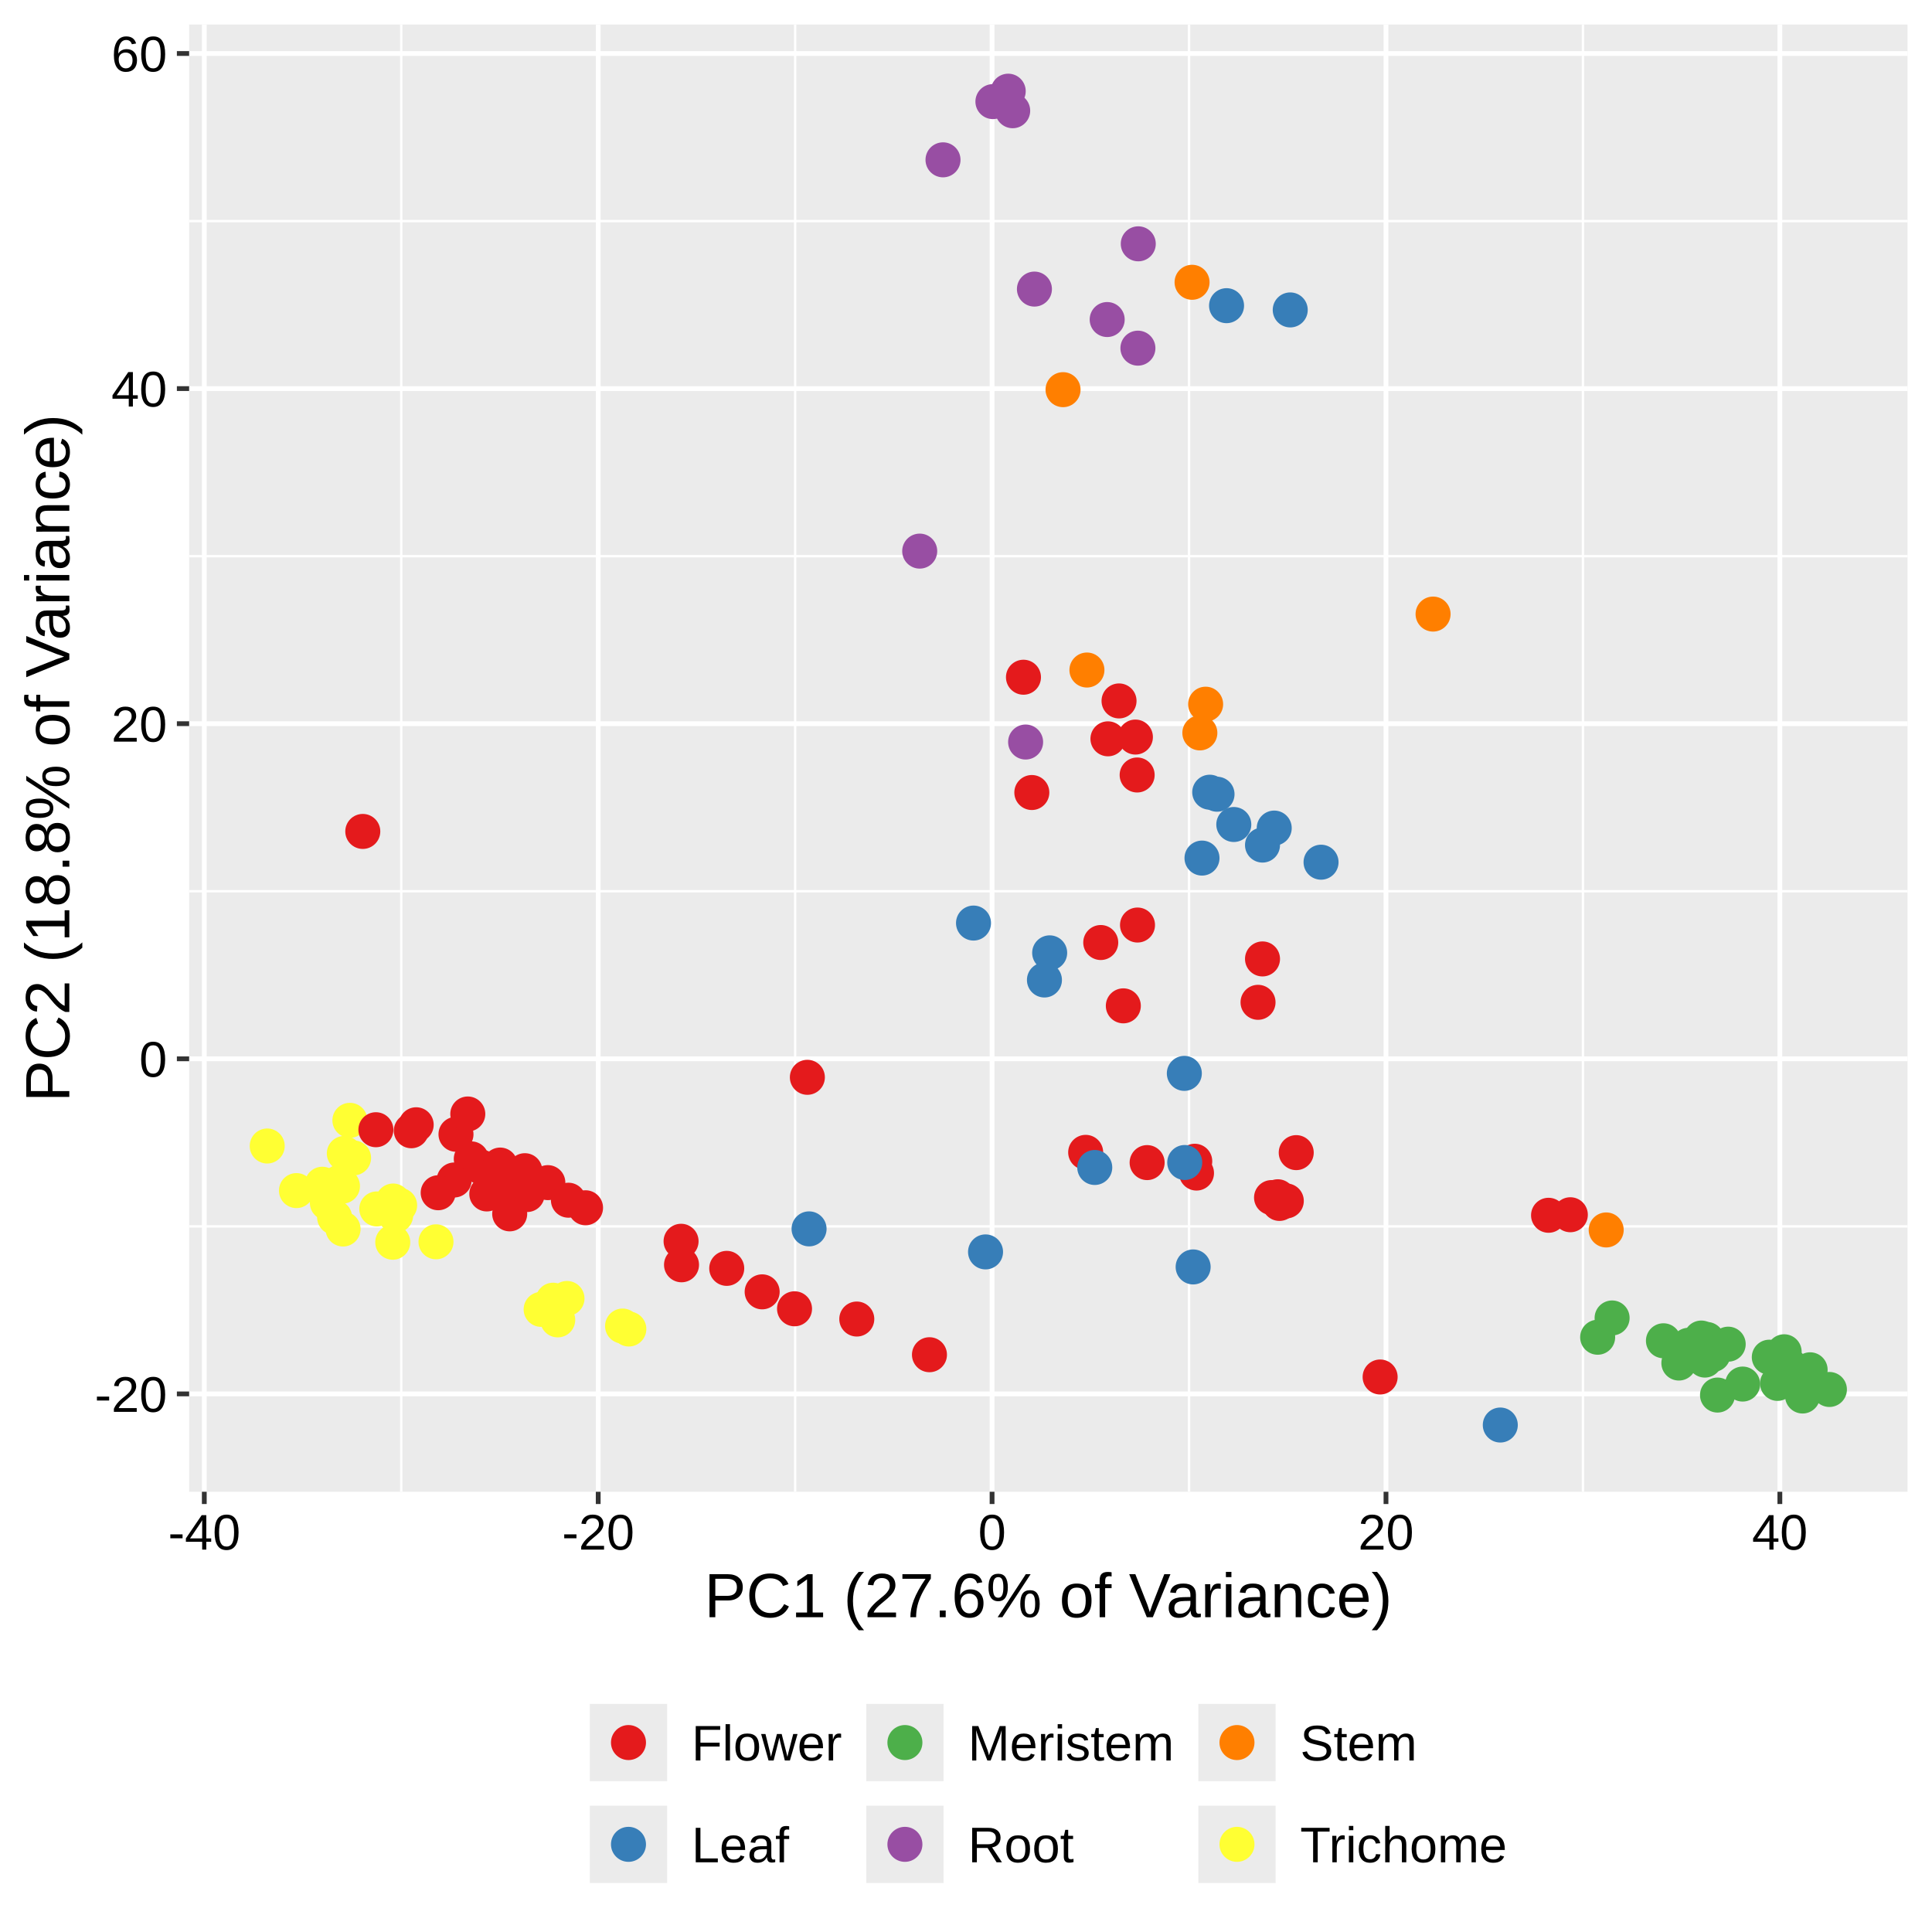
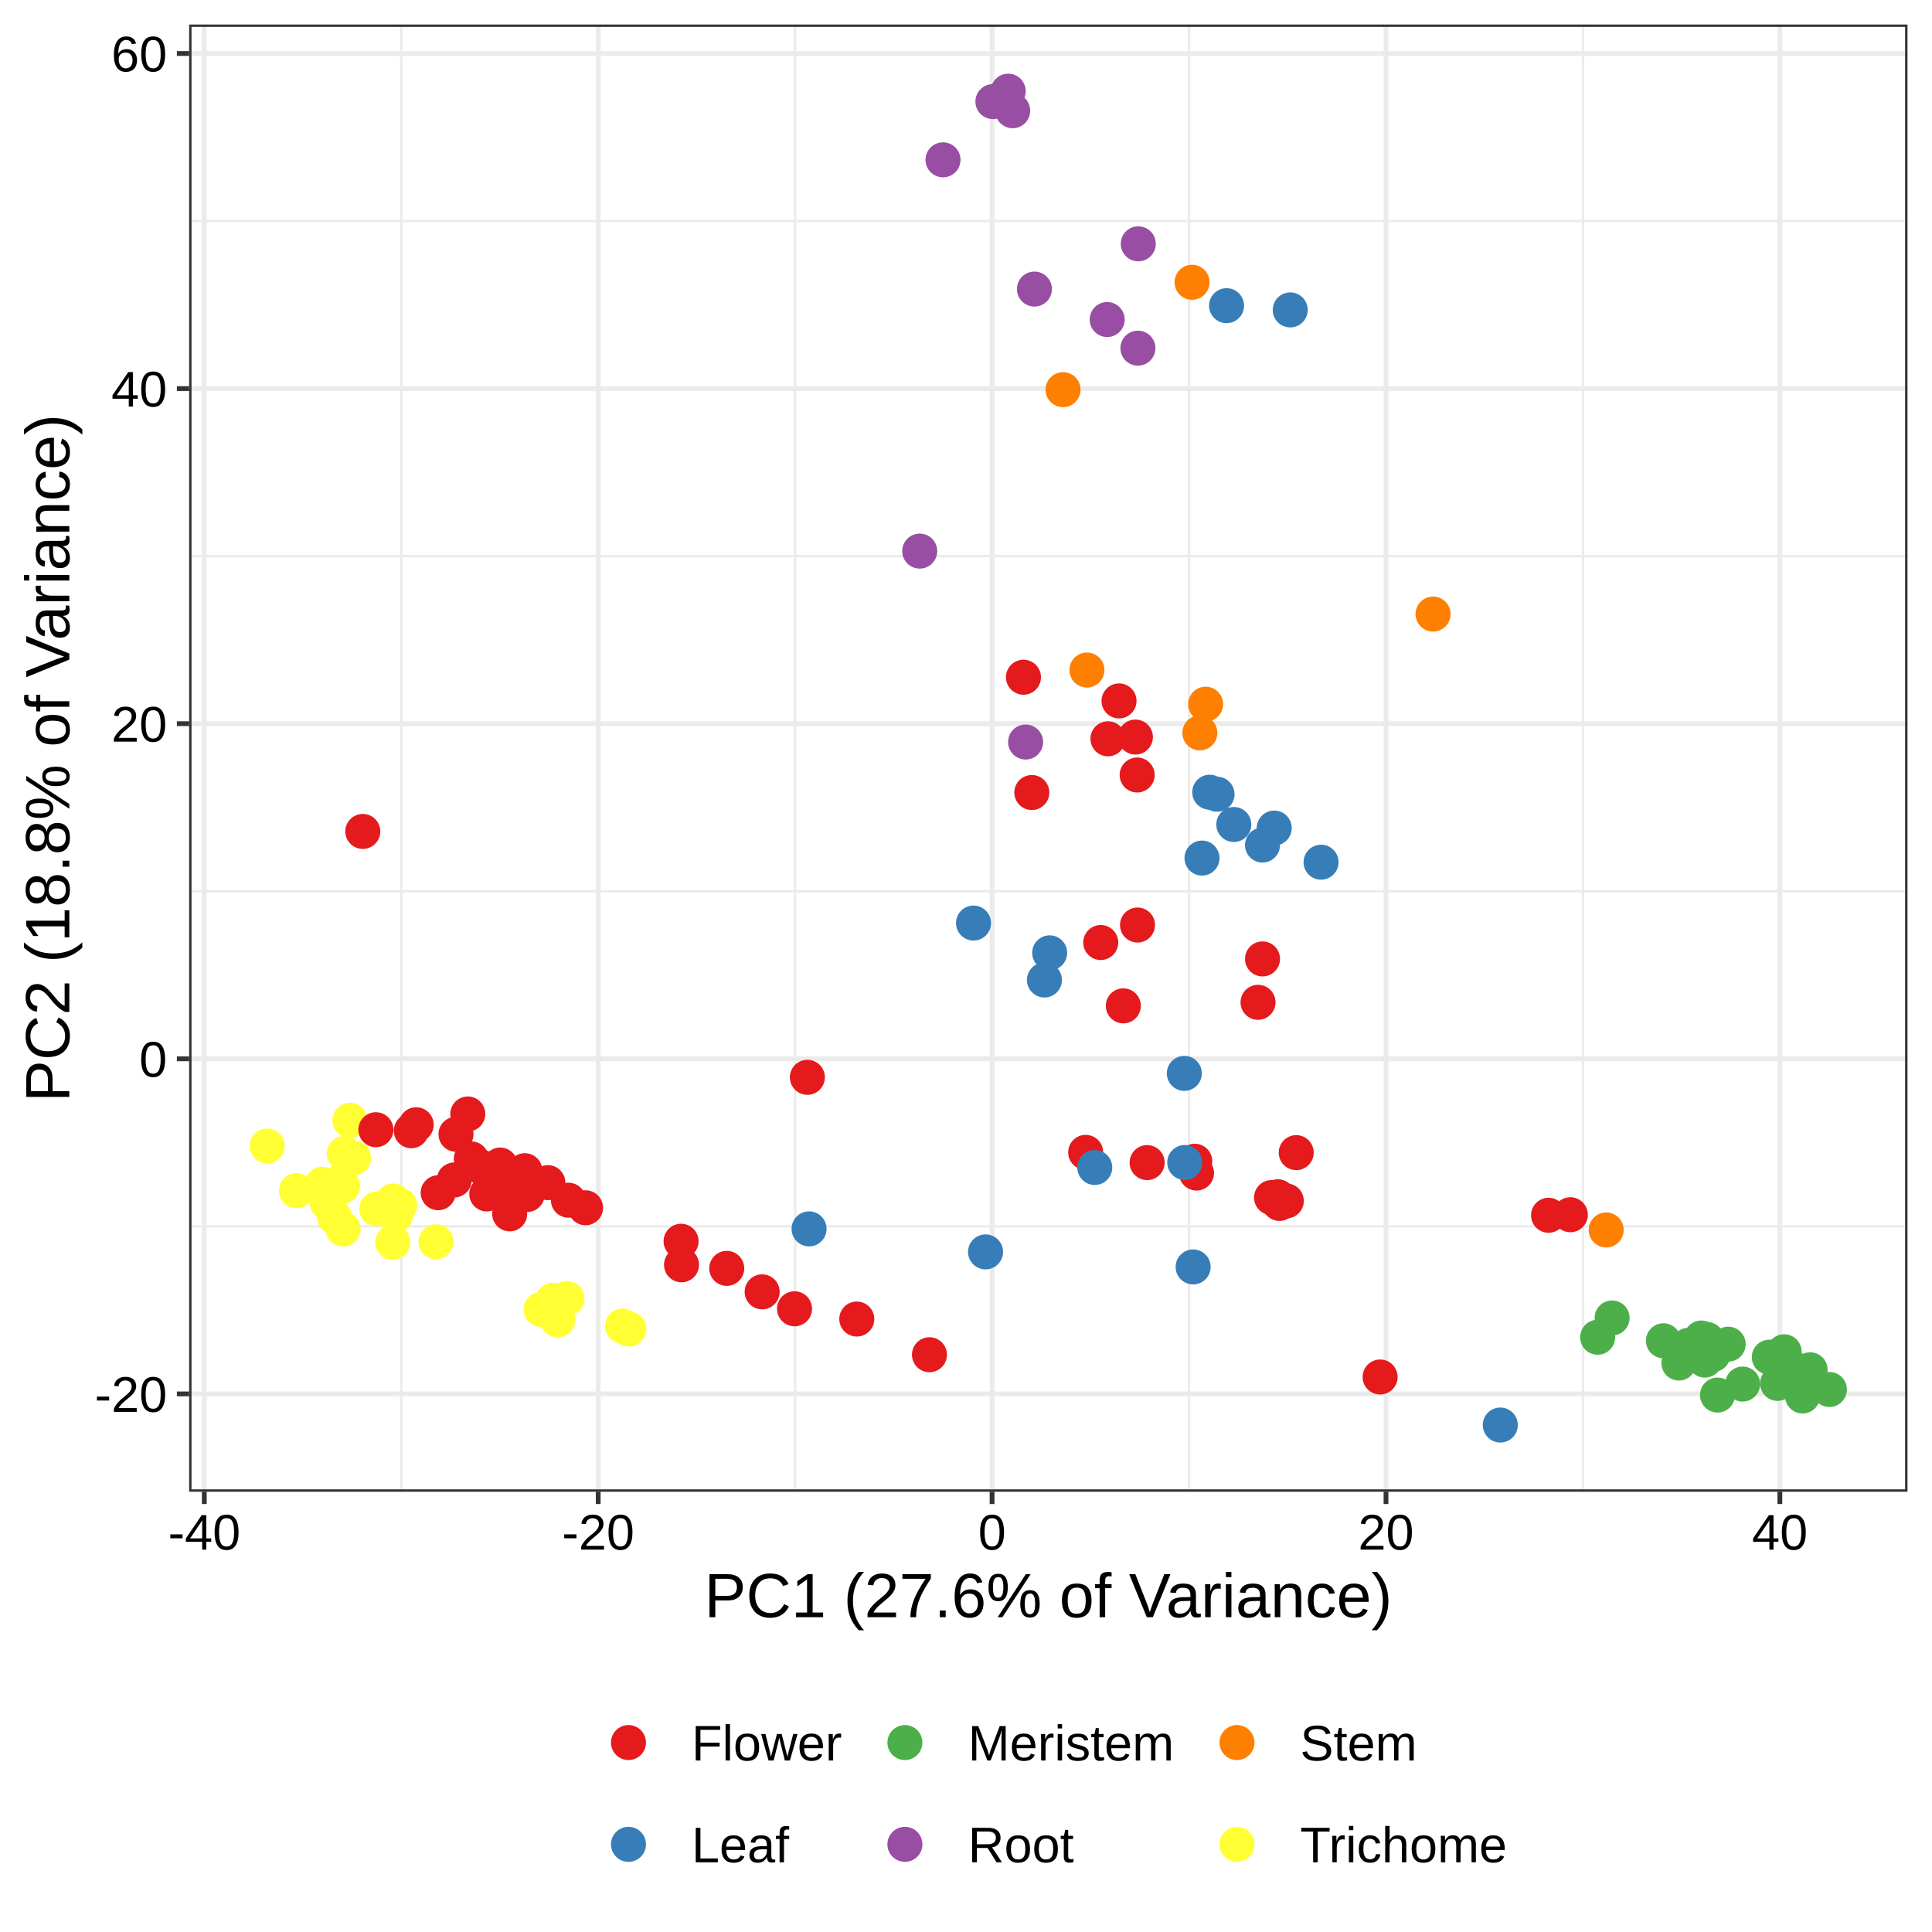
<svg xmlns="http://www.w3.org/2000/svg" class="svglite" width="432.00pt" height="432.00pt" viewBox="0 0 432.00 432.00">
  <defs>
    <style type="text/css">
    .svglite line, .svglite polyline, .svglite polygon, .svglite path, .svglite rect, .svglite circle {
      fill: none;
      stroke: #000000;
      stroke-linecap: round;
      stroke-linejoin: round;
      stroke-miterlimit: 10.00;
    }
    .svglite text {
      white-space: pre;
    }
  </style>
  </defs>
  <rect width="100%" height="100%" style="stroke: none; fill: #FFFFFF;" />
  <defs>
    <clipPath id="cpMC4wMHw0MzIuMDB8MC4wMHw0MzIuMDA=">
      <rect x="0.00" y="0.00" width="432.00" height="432.00" />
    </clipPath>
  </defs>
  <g clip-path="url(#cpMC4wMHw0MzIuMDB8MC4wMHw0MzIuMDA=)">
    <rect x="0.00" y="0.00" width="432.00" height="432.00" style="stroke-width: 1.07; stroke: #FFFFFF; fill: #FFFFFF;" />
  </g>
  <defs>
    <clipPath id="cpNDIuMjl8NDI2LjUyfDUuNDh8MzMzLjU2">
      <rect x="42.29" y="5.48" width="384.23" height="328.08" />
    </clipPath>
  </defs>
  <g clip-path="url(#cpNDIuMjl8NDI2LjUyfDUuNDh8MzMzLjU2)">
-     <rect x="42.29" y="5.48" width="384.23" height="328.08" style="stroke-width: 1.07; stroke: none; fill: #EBEBEB;" />
-     <polyline points="42.29,274.22 426.52,274.22 " style="stroke-width: 0.53; stroke: #FFFFFF; stroke-linecap: butt;" />
-     <polyline points="42.29,199.29 426.52,199.29 " style="stroke-width: 0.53; stroke: #FFFFFF; stroke-linecap: butt;" />
-     <polyline points="42.29,124.36 426.52,124.36 " style="stroke-width: 0.53; stroke: #FFFFFF; stroke-linecap: butt;" />
-     <polyline points="42.29,49.43 426.52,49.43 " style="stroke-width: 0.53; stroke: #FFFFFF; stroke-linecap: butt;" />
-     <polyline points="89.72,333.56 89.72,5.48 " style="stroke-width: 0.53; stroke: #FFFFFF; stroke-linecap: butt;" />
-     <polyline points="177.80,333.56 177.80,5.48 " style="stroke-width: 0.53; stroke: #FFFFFF; stroke-linecap: butt;" />
-     <polyline points="265.87,333.56 265.87,5.48 " style="stroke-width: 0.53; stroke: #FFFFFF; stroke-linecap: butt;" />
-     <polyline points="353.95,333.56 353.95,5.48 " style="stroke-width: 0.53; stroke: #FFFFFF; stroke-linecap: butt;" />
-     <polyline points="42.29,311.68 426.52,311.68 " style="stroke-width: 1.07; stroke: #FFFFFF; stroke-linecap: butt;" />
-     <polyline points="42.29,236.75 426.52,236.75 " style="stroke-width: 1.07; stroke: #FFFFFF; stroke-linecap: butt;" />
-     <polyline points="42.29,161.82 426.52,161.82 " style="stroke-width: 1.07; stroke: #FFFFFF; stroke-linecap: butt;" />
-     <polyline points="42.29,86.89 426.52,86.89 " style="stroke-width: 1.07; stroke: #FFFFFF; stroke-linecap: butt;" />
-     <polyline points="42.29,11.96 426.52,11.96 " style="stroke-width: 1.07; stroke: #FFFFFF; stroke-linecap: butt;" />
-     <polyline points="45.68,333.56 45.68,5.48 " style="stroke-width: 1.07; stroke: #FFFFFF; stroke-linecap: butt;" />
-     <polyline points="133.76,333.56 133.76,5.48 " style="stroke-width: 1.07; stroke: #FFFFFF; stroke-linecap: butt;" />
-     <polyline points="221.83,333.56 221.83,5.48 " style="stroke-width: 1.07; stroke: #FFFFFF; stroke-linecap: butt;" />
-     <polyline points="309.91,333.56 309.91,5.48 " style="stroke-width: 1.07; stroke: #FFFFFF; stroke-linecap: butt;" />
-     <polyline points="397.98,333.56 397.98,5.48 " style="stroke-width: 1.07; stroke: #FFFFFF; stroke-linecap: butt;" />
+     <rect x="42.29" y="5.48" width="384.23" height="328.08" style="stroke-width: 1.07; stroke: none; fill: #FFFFFF;" />
+     <polyline points="42.29,274.22 426.52,274.22 " style="stroke-width: 0.53; stroke: #EBEBEB; stroke-linecap: butt;" />
+     <polyline points="42.29,199.29 426.52,199.29 " style="stroke-width: 0.53; stroke: #EBEBEB; stroke-linecap: butt;" />
+     <polyline points="42.29,124.36 426.52,124.36 " style="stroke-width: 0.53; stroke: #EBEBEB; stroke-linecap: butt;" />
+     <polyline points="42.29,49.43 426.52,49.43 " style="stroke-width: 0.53; stroke: #EBEBEB; stroke-linecap: butt;" />
+     <polyline points="89.72,333.56 89.72,5.48 " style="stroke-width: 0.53; stroke: #EBEBEB; stroke-linecap: butt;" />
+     <polyline points="177.80,333.56 177.80,5.48 " style="stroke-width: 0.53; stroke: #EBEBEB; stroke-linecap: butt;" />
+     <polyline points="265.87,333.56 265.87,5.48 " style="stroke-width: 0.53; stroke: #EBEBEB; stroke-linecap: butt;" />
+     <polyline points="353.95,333.56 353.95,5.48 " style="stroke-width: 0.53; stroke: #EBEBEB; stroke-linecap: butt;" />
+     <polyline points="42.29,311.68 426.52,311.68 " style="stroke-width: 1.07; stroke: #EBEBEB; stroke-linecap: butt;" />
+     <polyline points="42.29,236.75 426.52,236.75 " style="stroke-width: 1.07; stroke: #EBEBEB; stroke-linecap: butt;" />
+     <polyline points="42.29,161.82 426.52,161.82 " style="stroke-width: 1.07; stroke: #EBEBEB; stroke-linecap: butt;" />
+     <polyline points="42.29,86.89 426.52,86.89 " style="stroke-width: 1.07; stroke: #EBEBEB; stroke-linecap: butt;" />
+     <polyline points="42.29,11.96 426.52,11.96 " style="stroke-width: 1.07; stroke: #EBEBEB; stroke-linecap: butt;" />
+     <polyline points="45.68,333.56 45.68,5.48 " style="stroke-width: 1.07; stroke: #EBEBEB; stroke-linecap: butt;" />
+     <polyline points="133.76,333.56 133.76,5.48 " style="stroke-width: 1.07; stroke: #EBEBEB; stroke-linecap: butt;" />
+     <polyline points="221.83,333.56 221.83,5.48 " style="stroke-width: 1.07; stroke: #EBEBEB; stroke-linecap: butt;" />
+     <polyline points="309.91,333.56 309.91,5.48 " style="stroke-width: 1.07; stroke: #EBEBEB; stroke-linecap: butt;" />
+     <polyline points="397.98,333.56 397.98,5.48 " style="stroke-width: 1.07; stroke: #EBEBEB; stroke-linecap: butt;" />
    <circle cx="130.93" cy="270.06" r="3.56" style="stroke-width: 0.71; stroke: #E41A1C; fill: #E41A1C;" />
    <circle cx="105.38" cy="259.13" r="3.56" style="stroke-width: 0.71; stroke: #E41A1C; fill: #E41A1C;" />
    <circle cx="117.36" cy="261.77" r="3.56" style="stroke-width: 0.71; stroke: #E41A1C; fill: #E41A1C;" />
    <circle cx="267.15" cy="259.66" r="3.56" style="stroke-width: 0.71; stroke: #E41A1C; fill: #E41A1C;" />
    <circle cx="267.54" cy="262.30" r="3.56" style="stroke-width: 0.71; stroke: #E41A1C; fill: #E41A1C;" />
    <circle cx="256.50" cy="259.96" r="3.56" style="stroke-width: 0.71; stroke: #E41A1C; fill: #E41A1C;" />
    <circle cx="285.72" cy="267.60" r="3.56" style="stroke-width: 0.71; stroke: #E41A1C; fill: #E41A1C;" />
    <circle cx="287.62" cy="268.53" r="3.56" style="stroke-width: 0.71; stroke: #E41A1C; fill: #E41A1C;" />
    <circle cx="242.76" cy="257.67" r="3.56" style="stroke-width: 0.71; stroke: #E41A1C; fill: #E41A1C;" />
    <circle cx="229.33" cy="165.92" r="3.56" style="stroke-width: 0.71; stroke: #984EA3; fill: #984EA3;" />
    <circle cx="205.65" cy="123.23" r="3.56" style="stroke-width: 0.71; stroke: #984EA3; fill: #984EA3;" />
    <circle cx="112.91" cy="266.45" r="3.56" style="stroke-width: 0.71; stroke: #E41A1C; fill: #E41A1C;" />
    <circle cx="207.83" cy="302.92" r="3.56" style="stroke-width: 0.71; stroke: #E41A1C; fill: #E41A1C;" />
    <circle cx="180.91" cy="274.78" r="3.56" style="stroke-width: 0.71; stroke: #377EB8; fill: #377EB8;" />
    <circle cx="220.37" cy="279.93" r="3.56" style="stroke-width: 0.71; stroke: #377EB8; fill: #377EB8;" />
    <circle cx="180.53" cy="240.89" r="3.56" style="stroke-width: 0.71; stroke: #E41A1C; fill: #E41A1C;" />
    <circle cx="308.60" cy="307.90" r="3.56" style="stroke-width: 0.71; stroke: #E41A1C; fill: #E41A1C;" />
    <circle cx="81.12" cy="185.91" r="3.56" style="stroke-width: 0.71; stroke: #E41A1C; fill: #E41A1C;" />
    <circle cx="191.58" cy="294.94" r="3.56" style="stroke-width: 0.71; stroke: #E41A1C; fill: #E41A1C;" />
    <circle cx="335.47" cy="318.64" r="3.56" style="stroke-width: 0.71; stroke: #377EB8; fill: #377EB8;" />
    <circle cx="266.79" cy="283.29" r="3.56" style="stroke-width: 0.71; stroke: #377EB8; fill: #377EB8;" />
    <circle cx="84.25" cy="270.32" r="3.56" style="stroke-width: 0.71; stroke: #FFFF33; fill: #FFFF33;" />
    <circle cx="79.06" cy="258.91" r="3.56" style="stroke-width: 0.71; stroke: #FFFF33; fill: #FFFF33;" />
    <circle cx="76.99" cy="257.91" r="3.56" style="stroke-width: 0.71; stroke: #FFFF33; fill: #FFFF33;" />
    <circle cx="87.90" cy="268.55" r="3.56" style="stroke-width: 0.71; stroke: #FFFF33; fill: #FFFF33;" />
    <circle cx="59.75" cy="256.25" r="3.56" style="stroke-width: 0.71; stroke: #FFFF33; fill: #FFFF33;" />
    <circle cx="78.24" cy="250.51" r="3.56" style="stroke-width: 0.71; stroke: #FFFF33; fill: #FFFF33;" />
    <circle cx="74.82" cy="272.20" r="3.56" style="stroke-width: 0.71; stroke: #FFFF33; fill: #FFFF33;" />
    <circle cx="66.29" cy="266.22" r="3.56" style="stroke-width: 0.71; stroke: #FFFF33; fill: #FFFF33;" />
    <circle cx="170.42" cy="288.86" r="3.56" style="stroke-width: 0.71; stroke: #E41A1C; fill: #E41A1C;" />
    <circle cx="72.27" cy="265.09" r="3.56" style="stroke-width: 0.71; stroke: #FFFF33; fill: #FFFF33;" />
    <circle cx="76.58" cy="265.22" r="3.56" style="stroke-width: 0.71; stroke: #FFFF33; fill: #FFFF33;" />
    <circle cx="72.07" cy="264.80" r="3.56" style="stroke-width: 0.71; stroke: #FFFF33; fill: #FFFF33;" />
    <circle cx="75.93" cy="264.36" r="3.56" style="stroke-width: 0.71; stroke: #FFFF33; fill: #FFFF33;" />
    <circle cx="97.49" cy="277.67" r="3.56" style="stroke-width: 0.71; stroke: #FFFF33; fill: #FFFF33;" />
    <circle cx="76.71" cy="274.81" r="3.56" style="stroke-width: 0.71; stroke: #FFFF33; fill: #FFFF33;" />
    <circle cx="88.47" cy="271.76" r="3.56" style="stroke-width: 0.71; stroke: #FFFF33; fill: #FFFF33;" />
    <circle cx="73.20" cy="268.96" r="3.56" style="stroke-width: 0.71; stroke: #FFFF33; fill: #FFFF33;" />
    <circle cx="87.82" cy="277.77" r="3.56" style="stroke-width: 0.71; stroke: #FFFF33; fill: #FFFF33;" />
    <circle cx="89.36" cy="269.52" r="3.56" style="stroke-width: 0.71; stroke: #FFFF33; fill: #FFFF33;" />
    <circle cx="152.29" cy="277.55" r="3.56" style="stroke-width: 0.71; stroke: #E41A1C; fill: #E41A1C;" />
    <circle cx="139.21" cy="296.51" r="3.56" style="stroke-width: 0.71; stroke: #FFFF33; fill: #FFFF33;" />
    <circle cx="124.71" cy="295.13" r="3.56" style="stroke-width: 0.71; stroke: #FFFF33; fill: #FFFF33;" />
    <circle cx="123.67" cy="290.73" r="3.56" style="stroke-width: 0.71; stroke: #FFFF33; fill: #FFFF33;" />
    <circle cx="140.61" cy="297.17" r="3.56" style="stroke-width: 0.71; stroke: #FFFF33; fill: #FFFF33;" />
    <circle cx="126.78" cy="290.34" r="3.56" style="stroke-width: 0.71; stroke: #FFFF33; fill: #FFFF33;" />
    <circle cx="121.00" cy="292.78" r="3.56" style="stroke-width: 0.71; stroke: #FFFF33; fill: #FFFF33;" />
    <circle cx="101.96" cy="253.63" r="3.56" style="stroke-width: 0.71; stroke: #E41A1C; fill: #E41A1C;" />
    <circle cx="104.60" cy="249.09" r="3.56" style="stroke-width: 0.71; stroke: #E41A1C; fill: #E41A1C;" />
    <circle cx="91.97" cy="252.84" r="3.56" style="stroke-width: 0.71; stroke: #E41A1C; fill: #E41A1C;" />
    <circle cx="101.56" cy="263.85" r="3.56" style="stroke-width: 0.71; stroke: #E41A1C; fill: #E41A1C;" />
    <circle cx="152.39" cy="282.81" r="3.56" style="stroke-width: 0.71; stroke: #E41A1C; fill: #E41A1C;" />
    <circle cx="84.05" cy="252.61" r="3.56" style="stroke-width: 0.71; stroke: #E41A1C; fill: #E41A1C;" />
    <circle cx="93.06" cy="251.50" r="3.56" style="stroke-width: 0.71; stroke: #E41A1C; fill: #E41A1C;" />
    <circle cx="97.98" cy="266.70" r="3.56" style="stroke-width: 0.71; stroke: #E41A1C; fill: #E41A1C;" />
    <circle cx="117.87" cy="267.10" r="3.56" style="stroke-width: 0.71; stroke: #E41A1C; fill: #E41A1C;" />
    <circle cx="122.50" cy="264.44" r="3.56" style="stroke-width: 0.71; stroke: #E41A1C; fill: #E41A1C;" />
    <circle cx="108.85" cy="266.97" r="3.56" style="stroke-width: 0.71; stroke: #E41A1C; fill: #E41A1C;" />
    <circle cx="107.66" cy="261.00" r="3.56" style="stroke-width: 0.71; stroke: #E41A1C; fill: #E41A1C;" />
    <circle cx="111.84" cy="260.51" r="3.56" style="stroke-width: 0.71; stroke: #E41A1C; fill: #E41A1C;" />
    <circle cx="127.10" cy="268.37" r="3.56" style="stroke-width: 0.71; stroke: #E41A1C; fill: #E41A1C;" />
    <circle cx="113.97" cy="271.42" r="3.56" style="stroke-width: 0.71; stroke: #E41A1C; fill: #E41A1C;" />
    <circle cx="177.66" cy="292.65" r="3.56" style="stroke-width: 0.71; stroke: #E41A1C; fill: #E41A1C;" />
    <circle cx="162.50" cy="283.61" r="3.56" style="stroke-width: 0.71; stroke: #E41A1C; fill: #E41A1C;" />
    <circle cx="246.13" cy="210.75" r="3.56" style="stroke-width: 0.71; stroke: #E41A1C; fill: #E41A1C;" />
    <circle cx="254.35" cy="206.84" r="3.56" style="stroke-width: 0.71; stroke: #E41A1C; fill: #E41A1C;" />
    <circle cx="268.77" cy="191.87" r="3.56" style="stroke-width: 0.71; stroke: #377EB8; fill: #377EB8;" />
    <circle cx="210.86" cy="35.74" r="3.56" style="stroke-width: 0.71; stroke: #984EA3; fill: #984EA3;" />
    <circle cx="237.70" cy="87.13" r="3.56" style="stroke-width: 0.71; stroke: #FF7F00; fill: #FF7F00;" />
    <circle cx="234.71" cy="213.06" r="3.56" style="stroke-width: 0.71; stroke: #377EB8; fill: #377EB8;" />
    <circle cx="233.54" cy="219.13" r="3.56" style="stroke-width: 0.71; stroke: #377EB8; fill: #377EB8;" />
    <circle cx="217.68" cy="206.40" r="3.56" style="stroke-width: 0.71; stroke: #377EB8; fill: #377EB8;" />
    <circle cx="397.46" cy="309.33" r="3.56" style="stroke-width: 0.71; stroke: #4DAF4A; fill: #4DAF4A;" />
    <circle cx="409.06" cy="310.69" r="3.56" style="stroke-width: 0.71; stroke: #4DAF4A; fill: #4DAF4A;" />
    <circle cx="404.75" cy="306.29" r="3.56" style="stroke-width: 0.71; stroke: #4DAF4A; fill: #4DAF4A;" />
    <circle cx="403.06" cy="312.15" r="3.56" style="stroke-width: 0.71; stroke: #4DAF4A; fill: #4DAF4A;" />
    <circle cx="383.03" cy="302.87" r="3.56" style="stroke-width: 0.71; stroke: #4DAF4A; fill: #4DAF4A;" />
    <circle cx="380.41" cy="299.19" r="3.56" style="stroke-width: 0.71; stroke: #4DAF4A; fill: #4DAF4A;" />
    <circle cx="375.40" cy="304.78" r="3.56" style="stroke-width: 0.71; stroke: #4DAF4A; fill: #4DAF4A;" />
    <circle cx="381.67" cy="299.51" r="3.56" style="stroke-width: 0.71; stroke: #4DAF4A; fill: #4DAF4A;" />
    <circle cx="384.04" cy="311.94" r="3.56" style="stroke-width: 0.71; stroke: #4DAF4A; fill: #4DAF4A;" />
    <circle cx="357.24" cy="299.01" r="3.56" style="stroke-width: 0.71; stroke: #4DAF4A; fill: #4DAF4A;" />
    <circle cx="377.55" cy="300.81" r="3.56" style="stroke-width: 0.71; stroke: #4DAF4A; fill: #4DAF4A;" />
    <circle cx="386.43" cy="300.56" r="3.56" style="stroke-width: 0.71; stroke: #4DAF4A; fill: #4DAF4A;" />
    <circle cx="389.66" cy="309.48" r="3.56" style="stroke-width: 0.71; stroke: #4DAF4A; fill: #4DAF4A;" />
    <circle cx="381.22" cy="304.12" r="3.56" style="stroke-width: 0.71; stroke: #4DAF4A; fill: #4DAF4A;" />
    <circle cx="398.94" cy="302.26" r="3.56" style="stroke-width: 0.71; stroke: #4DAF4A; fill: #4DAF4A;" />
    <circle cx="371.95" cy="299.80" r="3.56" style="stroke-width: 0.71; stroke: #4DAF4A; fill: #4DAF4A;" />
    <circle cx="395.62" cy="303.47" r="3.56" style="stroke-width: 0.71; stroke: #4DAF4A; fill: #4DAF4A;" />
    <circle cx="400.24" cy="305.41" r="3.56" style="stroke-width: 0.71; stroke: #4DAF4A; fill: #4DAF4A;" />
    <circle cx="375.55" cy="302.38" r="3.56" style="stroke-width: 0.71; stroke: #4DAF4A; fill: #4DAF4A;" />
    <circle cx="360.47" cy="294.70" r="3.56" style="stroke-width: 0.71; stroke: #4DAF4A; fill: #4DAF4A;" />
    <circle cx="225.44" cy="20.39" r="3.56" style="stroke-width: 0.71; stroke: #984EA3; fill: #984EA3;" />
    <circle cx="226.44" cy="24.76" r="3.56" style="stroke-width: 0.71; stroke: #984EA3; fill: #984EA3;" />
    <circle cx="222.02" cy="22.72" r="3.56" style="stroke-width: 0.71; stroke: #984EA3; fill: #984EA3;" />
    <circle cx="288.50" cy="69.30" r="3.56" style="stroke-width: 0.71; stroke: #377EB8; fill: #377EB8;" />
    <circle cx="274.26" cy="68.35" r="3.56" style="stroke-width: 0.71; stroke: #377EB8; fill: #377EB8;" />
    <circle cx="247.74" cy="165.20" r="3.56" style="stroke-width: 0.71; stroke: #E41A1C; fill: #E41A1C;" />
    <circle cx="228.85" cy="151.43" r="3.56" style="stroke-width: 0.71; stroke: #E41A1C; fill: #E41A1C;" />
    <circle cx="253.88" cy="164.81" r="3.56" style="stroke-width: 0.71; stroke: #E41A1C; fill: #E41A1C;" />
    <circle cx="250.22" cy="156.73" r="3.56" style="stroke-width: 0.71; stroke: #E41A1C; fill: #E41A1C;" />
    <circle cx="254.27" cy="173.29" r="3.56" style="stroke-width: 0.71; stroke: #E41A1C; fill: #E41A1C;" />
    <circle cx="272.13" cy="177.59" r="3.56" style="stroke-width: 0.71; stroke: #377EB8; fill: #377EB8;" />
    <circle cx="295.39" cy="192.79" r="3.56" style="stroke-width: 0.71; stroke: #377EB8; fill: #377EB8;" />
    <circle cx="275.88" cy="184.36" r="3.56" style="stroke-width: 0.71; stroke: #377EB8; fill: #377EB8;" />
    <circle cx="282.30" cy="188.96" r="3.56" style="stroke-width: 0.71; stroke: #377EB8; fill: #377EB8;" />
    <circle cx="266.55" cy="63.12" r="3.56" style="stroke-width: 0.71; stroke: #FF7F00; fill: #FF7F00;" />
    <circle cx="230.72" cy="177.21" r="3.56" style="stroke-width: 0.71; stroke: #E41A1C; fill: #E41A1C;" />
    <circle cx="284.92" cy="185.16" r="3.56" style="stroke-width: 0.71; stroke: #377EB8; fill: #377EB8;" />
    <circle cx="270.50" cy="177.14" r="3.56" style="stroke-width: 0.71; stroke: #377EB8; fill: #377EB8;" />
    <circle cx="264.82" cy="240.01" r="3.56" style="stroke-width: 0.71; stroke: #377EB8; fill: #377EB8;" />
    <circle cx="243.04" cy="149.82" r="3.56" style="stroke-width: 0.71; stroke: #FF7F00; fill: #FF7F00;" />
    <circle cx="269.58" cy="157.46" r="3.56" style="stroke-width: 0.71; stroke: #FF7F00; fill: #FF7F00;" />
    <circle cx="268.29" cy="163.88" r="3.56" style="stroke-width: 0.71; stroke: #FF7F00; fill: #FF7F00;" />
    <circle cx="247.57" cy="71.45" r="3.56" style="stroke-width: 0.71; stroke: #984EA3; fill: #984EA3;" />
    <circle cx="231.30" cy="64.64" r="3.56" style="stroke-width: 0.71; stroke: #984EA3; fill: #984EA3;" />
    <circle cx="254.44" cy="77.85" r="3.56" style="stroke-width: 0.71; stroke: #984EA3; fill: #984EA3;" />
    <circle cx="286.09" cy="269.09" r="3.56" style="stroke-width: 0.71; stroke: #E41A1C; fill: #E41A1C;" />
    <circle cx="244.79" cy="261.05" r="3.56" style="stroke-width: 0.71; stroke: #377EB8; fill: #377EB8;" />
    <circle cx="264.91" cy="259.94" r="3.56" style="stroke-width: 0.71; stroke: #377EB8; fill: #377EB8;" />
    <circle cx="289.84" cy="257.73" r="3.56" style="stroke-width: 0.71; stroke: #E41A1C; fill: #E41A1C;" />
    <circle cx="284.32" cy="267.78" r="3.56" style="stroke-width: 0.71; stroke: #E41A1C; fill: #E41A1C;" />
    <circle cx="282.30" cy="214.42" r="3.56" style="stroke-width: 0.71; stroke: #E41A1C; fill: #E41A1C;" />
    <circle cx="281.30" cy="224.12" r="3.56" style="stroke-width: 0.71; stroke: #E41A1C; fill: #E41A1C;" />
    <circle cx="251.18" cy="224.91" r="3.56" style="stroke-width: 0.71; stroke: #E41A1C; fill: #E41A1C;" />
    <circle cx="351.13" cy="271.62" r="3.56" style="stroke-width: 0.71; stroke: #E41A1C; fill: #E41A1C;" />
    <circle cx="346.26" cy="271.74" r="3.56" style="stroke-width: 0.71; stroke: #E41A1C; fill: #E41A1C;" />
    <circle cx="359.15" cy="275.02" r="3.56" style="stroke-width: 0.71; stroke: #FF7F00; fill: #FF7F00;" />
    <circle cx="320.44" cy="137.31" r="3.56" style="stroke-width: 0.71; stroke: #FF7F00; fill: #FF7F00;" />
    <circle cx="254.52" cy="54.52" r="3.56" style="stroke-width: 0.71; stroke: #984EA3; fill: #984EA3;" />
+     <rect x="42.29" y="5.48" width="384.23" height="328.08" style="stroke-width: 1.07; stroke: #333333;" />
  </g>
  <g clip-path="url(#cpMC4wMHw0MzIuMDB8MC4wMHw0MzIuMDA=)">
    <text x="37.36" y="315.69" text-anchor="end" style="font-size: 11.20px; font-family: &quot;Arial&quot;;" textLength="16.17px" lengthAdjust="spacingAndGlyphs">-20</text>
    <text x="37.36" y="240.76" text-anchor="end" style="font-size: 11.20px; font-family: &quot;Arial&quot;;" textLength="6.22px" lengthAdjust="spacingAndGlyphs">0</text>
    <text x="37.36" y="165.83" text-anchor="end" style="font-size: 11.20px; font-family: &quot;Arial&quot;;" textLength="12.44px" lengthAdjust="spacingAndGlyphs">20</text>
    <text x="37.36" y="90.90" text-anchor="end" style="font-size: 11.20px; font-family: &quot;Arial&quot;;" textLength="12.44px" lengthAdjust="spacingAndGlyphs">40</text>
    <text x="37.36" y="15.97" text-anchor="end" style="font-size: 11.20px; font-family: &quot;Arial&quot;;" textLength="12.44px" lengthAdjust="spacingAndGlyphs">60</text>
    <polyline points="39.55,311.68 42.29,311.68 " style="stroke-width: 1.07; stroke: #333333; stroke-linecap: butt;" />
    <polyline points="39.55,236.75 42.29,236.75 " style="stroke-width: 1.07; stroke: #333333; stroke-linecap: butt;" />
    <polyline points="39.55,161.82 42.29,161.82 " style="stroke-width: 1.07; stroke: #333333; stroke-linecap: butt;" />
    <polyline points="39.55,86.89 42.29,86.89 " style="stroke-width: 1.07; stroke: #333333; stroke-linecap: butt;" />
    <polyline points="39.55,11.96 42.29,11.96 " style="stroke-width: 1.07; stroke: #333333; stroke-linecap: butt;" />
    <polyline points="45.68,336.30 45.68,333.56 " style="stroke-width: 1.07; stroke: #333333; stroke-linecap: butt;" />
    <polyline points="133.76,336.30 133.76,333.56 " style="stroke-width: 1.07; stroke: #333333; stroke-linecap: butt;" />
    <polyline points="221.83,336.30 221.83,333.56 " style="stroke-width: 1.07; stroke: #333333; stroke-linecap: butt;" />
    <polyline points="309.91,336.30 309.91,333.56 " style="stroke-width: 1.07; stroke: #333333; stroke-linecap: butt;" />
    <polyline points="397.98,336.30 397.98,333.56 " style="stroke-width: 1.07; stroke: #333333; stroke-linecap: butt;" />
    <text x="45.68" y="346.50" text-anchor="middle" style="font-size: 11.20px; font-family: &quot;Arial&quot;;" textLength="16.17px" lengthAdjust="spacingAndGlyphs">-40</text>
    <text x="133.76" y="346.50" text-anchor="middle" style="font-size: 11.20px; font-family: &quot;Arial&quot;;" textLength="16.17px" lengthAdjust="spacingAndGlyphs">-20</text>
    <text x="221.83" y="346.50" text-anchor="middle" style="font-size: 11.20px; font-family: &quot;Arial&quot;;" textLength="6.22px" lengthAdjust="spacingAndGlyphs">0</text>
    <text x="309.91" y="346.50" text-anchor="middle" style="font-size: 11.20px; font-family: &quot;Arial&quot;;" textLength="12.44px" lengthAdjust="spacingAndGlyphs">20</text>
    <text x="397.98" y="346.50" text-anchor="middle" style="font-size: 11.20px; font-family: &quot;Arial&quot;;" textLength="12.44px" lengthAdjust="spacingAndGlyphs">40</text>
    <text x="234.40" y="361.62" text-anchor="middle" style="font-size: 14.00px; font-family: &quot;Arial&quot;;" textLength="153.77px" lengthAdjust="spacingAndGlyphs">PC1 (27.6% of Variance)</text>
    <text transform="translate(15.50,169.52) rotate(-90)" text-anchor="middle" style="font-size: 14.00px; font-family: &quot;Arial&quot;;" textLength="153.77px" lengthAdjust="spacingAndGlyphs">PC2 (18.8% of Variance)</text>
    <rect x="126.41" y="375.52" width="215.98" height="51.00" style="stroke-width: 1.07; stroke: none; fill: #FFFFFF;" />
-     <rect x="131.89" y="381.00" width="17.28" height="17.28" style="stroke-width: 1.07; stroke: none; fill: #EBEBEB;" />
+     <rect x="131.89" y="381.00" width="17.28" height="17.28" style="stroke-width: 1.07; stroke: none; fill: #FFFFFF;" />
    <circle cx="140.53" cy="389.64" r="3.56" style="stroke-width: 0.71; stroke: #E41A1C; fill: #E41A1C;" />
-     <rect x="131.89" y="403.76" width="17.28" height="17.28" style="stroke-width: 1.07; stroke: none; fill: #EBEBEB;" />
+     <rect x="131.89" y="403.76" width="17.28" height="17.28" style="stroke-width: 1.07; stroke: none; fill: #FFFFFF;" />
    <circle cx="140.53" cy="412.40" r="3.56" style="stroke-width: 0.71; stroke: #377EB8; fill: #377EB8;" />
-     <rect x="193.70" y="381.00" width="17.28" height="17.28" style="stroke-width: 1.07; stroke: none; fill: #EBEBEB;" />
+     <rect x="193.70" y="381.00" width="17.28" height="17.28" style="stroke-width: 1.07; stroke: none; fill: #FFFFFF;" />
    <circle cx="202.34" cy="389.64" r="3.56" style="stroke-width: 0.71; stroke: #4DAF4A; fill: #4DAF4A;" />
-     <rect x="193.70" y="403.76" width="17.28" height="17.28" style="stroke-width: 1.07; stroke: none; fill: #EBEBEB;" />
+     <rect x="193.70" y="403.76" width="17.28" height="17.28" style="stroke-width: 1.07; stroke: none; fill: #FFFFFF;" />
    <circle cx="202.34" cy="412.40" r="3.56" style="stroke-width: 0.71; stroke: #984EA3; fill: #984EA3;" />
-     <rect x="267.95" y="381.00" width="17.28" height="17.28" style="stroke-width: 1.07; stroke: none; fill: #EBEBEB;" />
+     <rect x="267.95" y="381.00" width="17.28" height="17.28" style="stroke-width: 1.07; stroke: none; fill: #FFFFFF;" />
    <circle cx="276.59" cy="389.64" r="3.56" style="stroke-width: 0.71; stroke: #FF7F00; fill: #FF7F00;" />
-     <rect x="267.95" y="403.76" width="17.28" height="17.28" style="stroke-width: 1.07; stroke: none; fill: #EBEBEB;" />
+     <rect x="267.95" y="403.76" width="17.28" height="17.28" style="stroke-width: 1.07; stroke: none; fill: #FFFFFF;" />
    <circle cx="276.59" cy="412.40" r="3.56" style="stroke-width: 0.71; stroke: #FFFF33; fill: #FFFF33;" />
    <text x="154.65" y="393.65" style="font-size: 11.20px; font-family: &quot;Arial&quot;;" textLength="33.57px" lengthAdjust="spacingAndGlyphs">Flower</text>
    <text x="154.65" y="416.41" style="font-size: 11.20px; font-family: &quot;Arial&quot;;" textLength="21.77px" lengthAdjust="spacingAndGlyphs">Leaf</text>
    <text x="216.46" y="393.65" style="font-size: 11.20px; font-family: &quot;Arial&quot;;" textLength="46.01px" lengthAdjust="spacingAndGlyphs">Meristem</text>
    <text x="216.46" y="416.41" style="font-size: 11.20px; font-family: &quot;Arial&quot;;" textLength="23.63px" lengthAdjust="spacingAndGlyphs">Root</text>
    <text x="290.71" y="393.65" style="font-size: 11.20px; font-family: &quot;Arial&quot;;" textLength="26.12px" lengthAdjust="spacingAndGlyphs">Stem</text>
    <text x="290.71" y="416.41" style="font-size: 11.20px; font-family: &quot;Arial&quot;;" textLength="46.21px" lengthAdjust="spacingAndGlyphs">Trichome</text>
  </g>
</svg>
